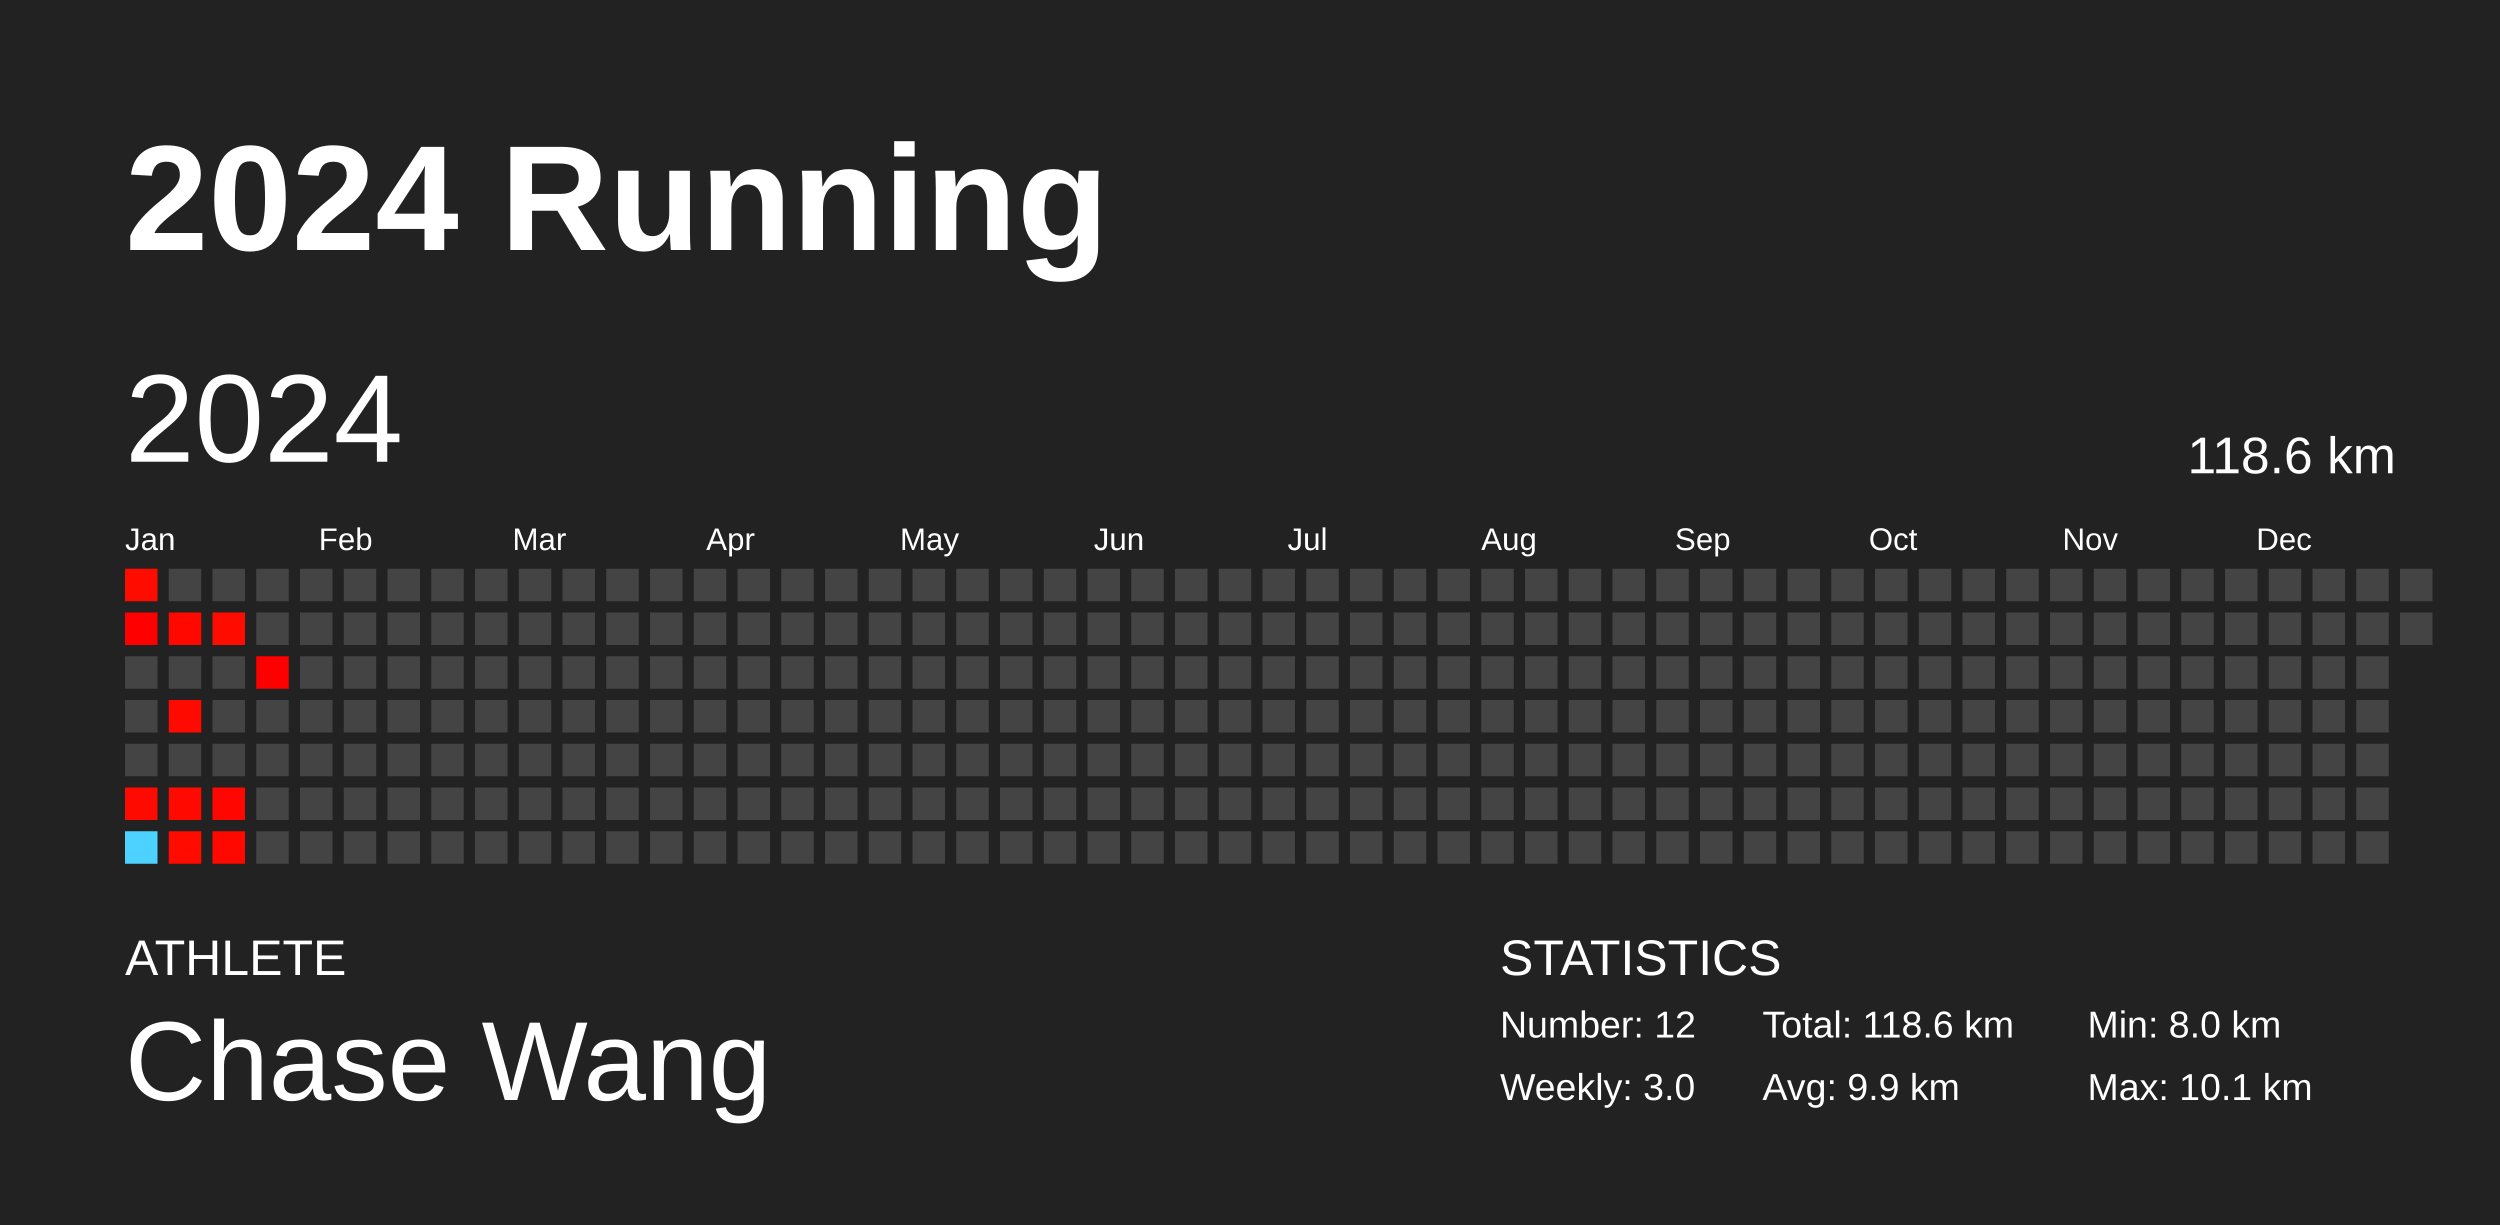
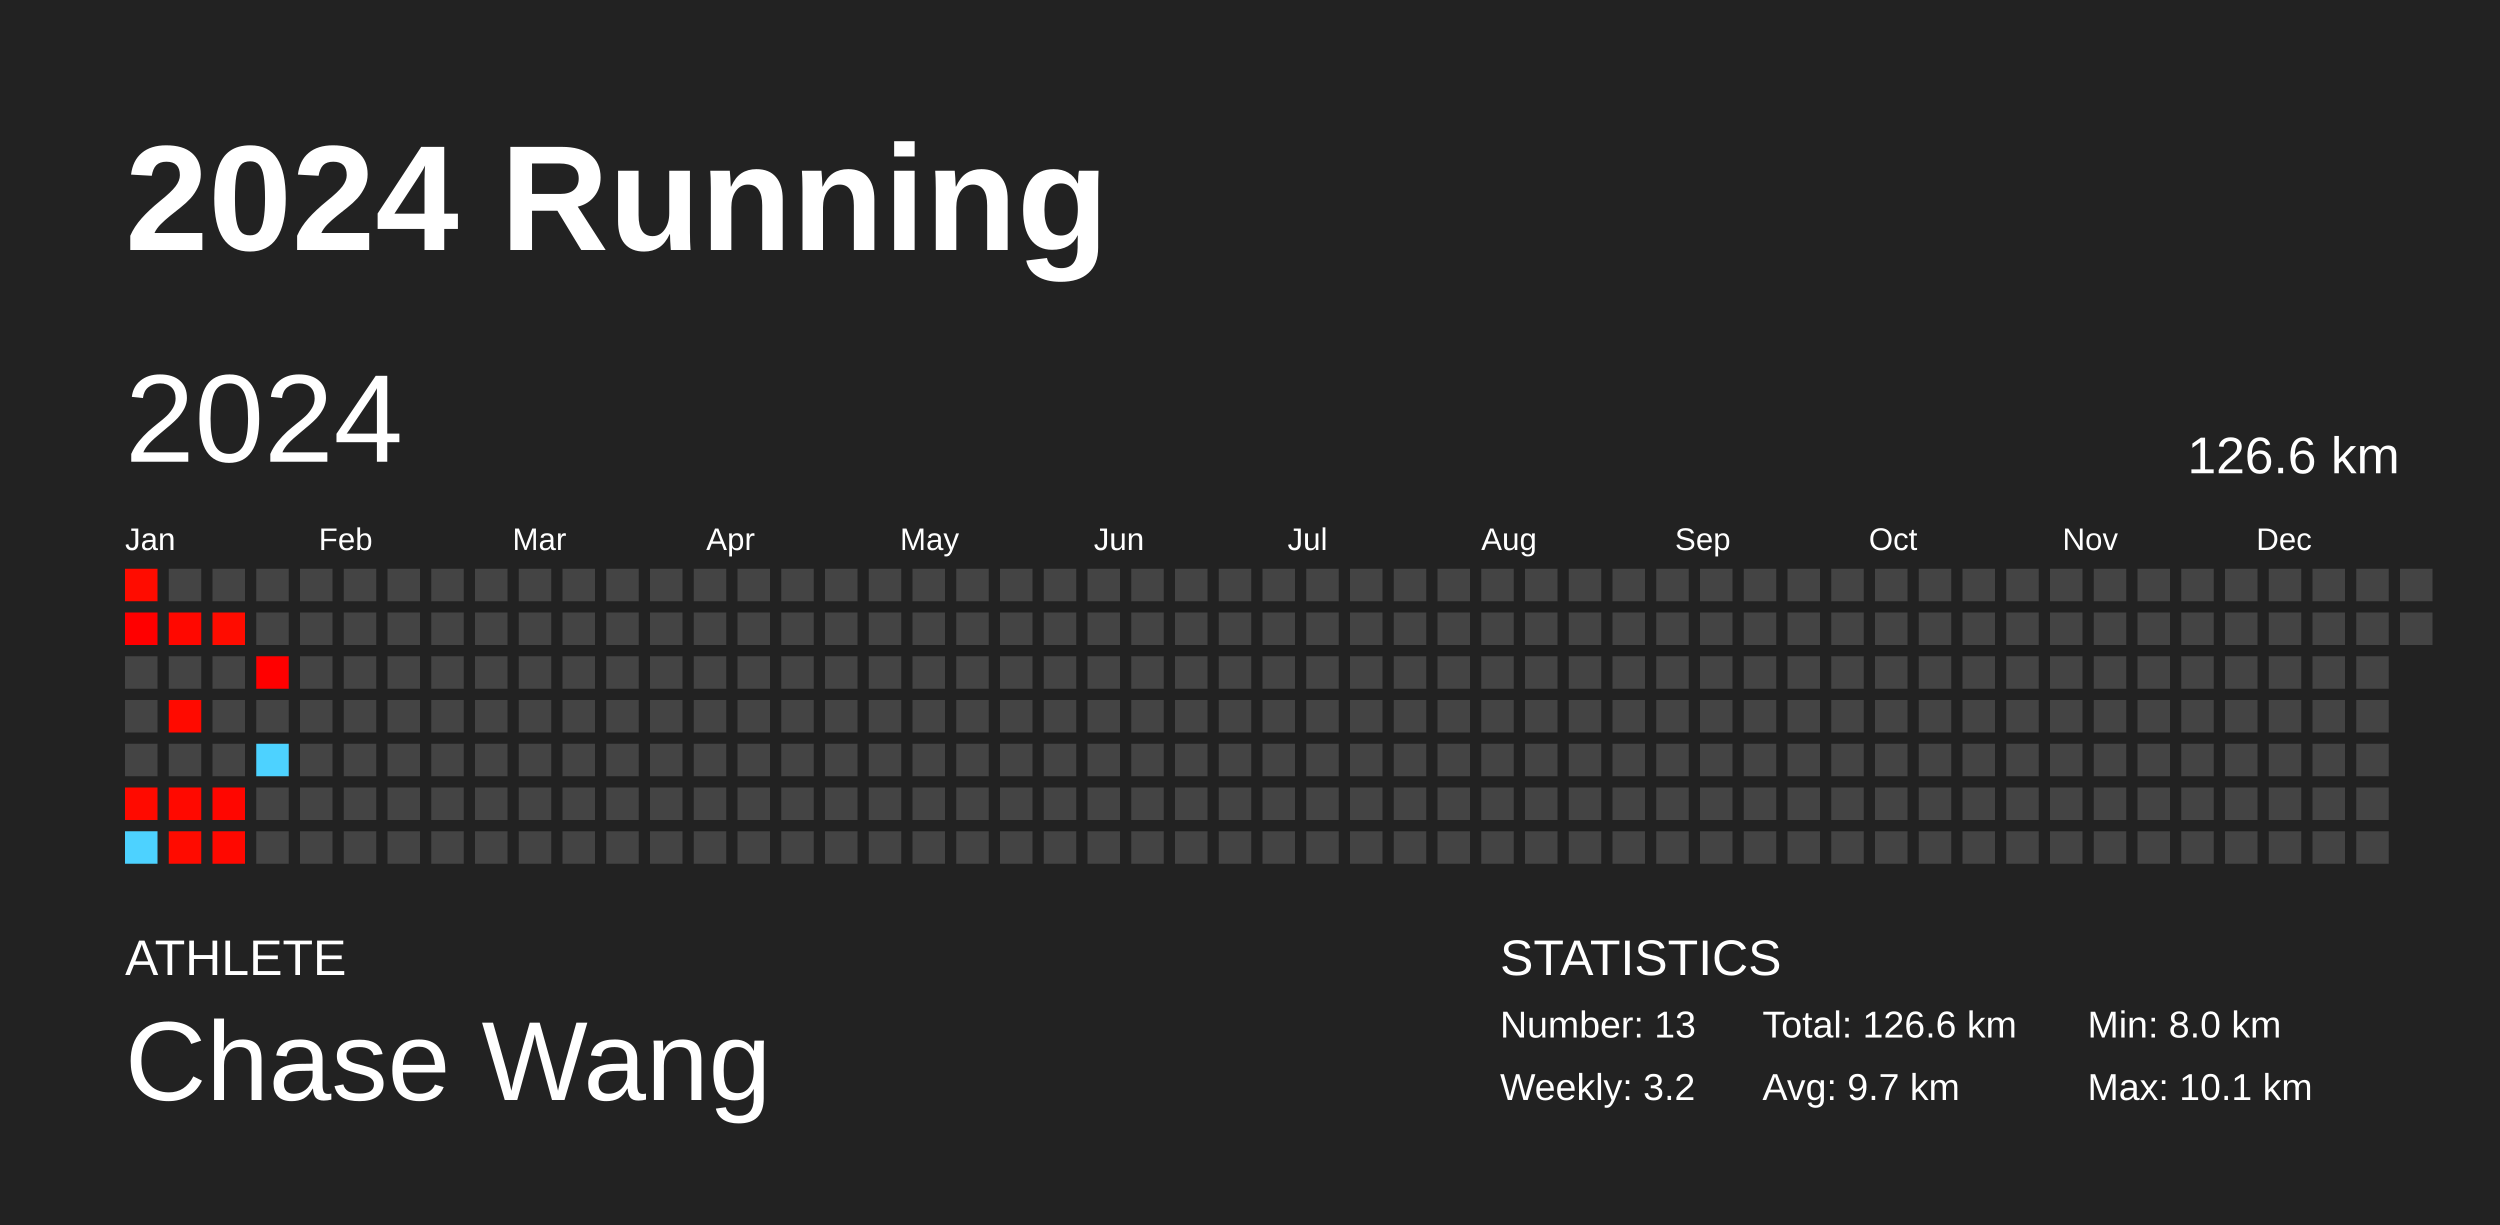
<svg xmlns="http://www.w3.org/2000/svg" baseProfile="full" height="98mm" version="1.1" viewBox="0,0,200,98" width="200mm">
  <defs />
  <rect fill="#222222" height="98" width="200" x="0" y="0" />
  <text fill="#FFFFFF" style="font-size:12px; font-family:Arial; font-weight:bold;" x="10" y="20">2024 Running</text>
  <text fill="#FFFFFF" style="font-size:4px; font-family:Arial" x="10" y="78">ATHLETE</text>
  <text fill="#FFFFFF" style="font-size:9px; font-family:Arial" x="10" y="88">Chase Wang</text>
  <text fill="#FFFFFF" style="font-size:4px; font-family:Arial" x="120" y="78">STATISTICS</text>
-   <text fill="#FFFFFF" style="font-size:3px; font-family:Arial" x="120" y="83">Number: 12</text>
-   <text fill="#FFFFFF" style="font-size:3px; font-family:Arial" x="120" y="88">Weekly: 3.0</text>
-   <text fill="#FFFFFF" style="font-size:3px; font-family:Arial" x="141" y="83">Total: 118.6 km</text>
-   <text fill="#FFFFFF" style="font-size:3px; font-family:Arial" x="141" y="88">Avg: 9.9 km</text>
+   <text fill="#FFFFFF" style="font-size:3px; font-family:Arial" x="120" y="83">Number: 13</text>
+   <text fill="#FFFFFF" style="font-size:3px; font-family:Arial" x="120" y="88">Weekly: 3.2</text>
+   <text fill="#FFFFFF" style="font-size:3px; font-family:Arial" x="141" y="83">Total: 126.6 km</text>
+   <text fill="#FFFFFF" style="font-size:3px; font-family:Arial" x="141" y="88">Avg: 9.7 km</text>
  <text fill="#FFFFFF" style="font-size:3px; font-family:Arial" x="167" y="83">Min: 8.0 km</text>
  <text fill="#FFFFFF" style="font-size:3px; font-family:Arial" x="167" y="88">Max: 10.1 km</text>
  <text dominant-baseline="hanging" fill="#FFFFFF" style="font-size:10.0px; font-family:Arial;" x="10" y="30">2024</text>
-   <text dominant-baseline="hanging" fill="#FFFFFF" style="font-size:4.125px; font-family:Arial;" x="175" y="35">118.6 km</text>
+   <text dominant-baseline="hanging" fill="#FFFFFF" style="font-size:4.125px; font-family:Arial;" x="175" y="35">126.6 km</text>
  <text fill="#FFFFFF" style="font-size:2.5px; font-family:Arial" x="10.0" y="44">Jan</text>
  <text fill="#FFFFFF" style="font-size:2.5px; font-family:Arial" x="25.5" y="44">Feb</text>
  <text fill="#FFFFFF" style="font-size:2.5px; font-family:Arial" x="41.0" y="44">Mar</text>
  <text fill="#FFFFFF" style="font-size:2.5px; font-family:Arial" x="56.5" y="44">Apr</text>
  <text fill="#FFFFFF" style="font-size:2.5px; font-family:Arial" x="72.0" y="44">May</text>
  <text fill="#FFFFFF" style="font-size:2.5px; font-family:Arial" x="87.5" y="44">Jun</text>
  <text fill="#FFFFFF" style="font-size:2.5px; font-family:Arial" x="103.0" y="44">Jul</text>
  <text fill="#FFFFFF" style="font-size:2.5px; font-family:Arial" x="118.5" y="44">Aug</text>
  <text fill="#FFFFFF" style="font-size:2.5px; font-family:Arial" x="134.0" y="44">Sep</text>
  <text fill="#FFFFFF" style="font-size:2.5px; font-family:Arial" x="149.5" y="44">Oct</text>
  <text fill="#FFFFFF" style="font-size:2.5px; font-family:Arial" x="165.0" y="44">Nov</text>
  <text fill="#FFFFFF" style="font-size:2.5px; font-family:Arial" x="180.5" y="44">Dec</text>
  <rect fill="#ff0c00" height="2.6" width="2.6" x="10.0" y="45.5" />
  <rect fill="#ff0000" height="2.6" width="2.6" x="10.0" y="49.0" />
  <rect fill="#444444" height="2.6" width="2.6" x="10.0" y="52.5" />
  <rect fill="#444444" height="2.6" width="2.6" x="10.0" y="56.0" />
  <rect fill="#444444" height="2.6" width="2.6" x="10.0" y="59.5" />
  <rect fill="#ff0a00" height="2.6" width="2.6" x="10.0" y="63.0" />
  <rect fill="#4dd2ff" height="2.6" width="2.6" x="10.0" y="66.5" />
  <rect fill="#444444" height="2.6" width="2.6" x="13.5" y="45.5" />
  <rect fill="#ff0800" height="2.6" width="2.6" x="13.5" y="49.0" />
  <rect fill="#444444" height="2.6" width="2.6" x="13.5" y="52.5" />
  <rect fill="#ff0a00" height="2.6" width="2.6" x="13.5" y="56.0" />
  <rect fill="#444444" height="2.6" width="2.6" x="13.5" y="59.5" />
  <rect fill="#ff0900" height="2.6" width="2.6" x="13.5" y="63.0" />
  <rect fill="#ff0b00" height="2.6" width="2.6" x="13.5" y="66.5" />
  <rect fill="#444444" height="2.6" width="2.6" x="17.0" y="45.5" />
  <rect fill="#ff0c00" height="2.6" width="2.6" x="17.0" y="49.0" />
  <rect fill="#444444" height="2.6" width="2.6" x="17.0" y="52.5" />
  <rect fill="#444444" height="2.6" width="2.6" x="17.0" y="56.0" />
  <rect fill="#444444" height="2.6" width="2.6" x="17.0" y="59.5" />
  <rect fill="#ff0600" height="2.6" width="2.6" x="17.0" y="63.0" />
  <rect fill="#ff0800" height="2.6" width="2.6" x="17.0" y="66.5" />
  <rect fill="#444444" height="2.6" width="2.6" x="20.5" y="45.5" />
  <rect fill="#444444" height="2.6" width="2.6" x="20.5" y="49.0" />
  <rect fill="#ff0000" height="2.6" width="2.6" x="20.5" y="52.5" />
  <rect fill="#444444" height="2.6" width="2.6" x="20.5" y="56.0" />
-   <rect fill="#444444" height="2.6" width="2.6" x="20.5" y="59.5" />
+   <rect fill="#4dd2ff" height="2.6" width="2.6" x="20.5" y="59.5" />
  <rect fill="#444444" height="2.6" width="2.6" x="20.5" y="63.0" />
  <rect fill="#444444" height="2.6" width="2.6" x="20.5" y="66.5" />
  <rect fill="#444444" height="2.6" width="2.6" x="24.0" y="45.5" />
  <rect fill="#444444" height="2.6" width="2.6" x="24.0" y="49.0" />
  <rect fill="#444444" height="2.6" width="2.6" x="24.0" y="52.5" />
  <rect fill="#444444" height="2.6" width="2.6" x="24.0" y="56.0" />
  <rect fill="#444444" height="2.6" width="2.6" x="24.0" y="59.5" />
  <rect fill="#444444" height="2.6" width="2.6" x="24.0" y="63.0" />
  <rect fill="#444444" height="2.6" width="2.6" x="24.0" y="66.5" />
  <rect fill="#444444" height="2.6" width="2.6" x="27.5" y="45.5" />
  <rect fill="#444444" height="2.6" width="2.6" x="27.5" y="49.0" />
  <rect fill="#444444" height="2.6" width="2.6" x="27.5" y="52.5" />
  <rect fill="#444444" height="2.6" width="2.6" x="27.5" y="56.0" />
  <rect fill="#444444" height="2.6" width="2.6" x="27.5" y="59.5" />
  <rect fill="#444444" height="2.6" width="2.6" x="27.5" y="63.0" />
  <rect fill="#444444" height="2.6" width="2.6" x="27.5" y="66.5" />
  <rect fill="#444444" height="2.6" width="2.6" x="31.0" y="45.5" />
  <rect fill="#444444" height="2.6" width="2.6" x="31.0" y="49.0" />
  <rect fill="#444444" height="2.6" width="2.6" x="31.0" y="52.5" />
  <rect fill="#444444" height="2.6" width="2.6" x="31.0" y="56.0" />
  <rect fill="#444444" height="2.6" width="2.6" x="31.0" y="59.5" />
  <rect fill="#444444" height="2.6" width="2.6" x="31.0" y="63.0" />
  <rect fill="#444444" height="2.6" width="2.6" x="31.0" y="66.5" />
  <rect fill="#444444" height="2.6" width="2.6" x="34.5" y="45.5" />
  <rect fill="#444444" height="2.6" width="2.6" x="34.5" y="49.0" />
  <rect fill="#444444" height="2.6" width="2.6" x="34.5" y="52.5" />
  <rect fill="#444444" height="2.6" width="2.6" x="34.5" y="56.0" />
  <rect fill="#444444" height="2.6" width="2.6" x="34.5" y="59.5" />
  <rect fill="#444444" height="2.6" width="2.6" x="34.5" y="63.0" />
  <rect fill="#444444" height="2.6" width="2.6" x="34.5" y="66.5" />
  <rect fill="#444444" height="2.6" width="2.6" x="38.0" y="45.5" />
  <rect fill="#444444" height="2.6" width="2.6" x="38.0" y="49.0" />
  <rect fill="#444444" height="2.6" width="2.6" x="38.0" y="52.5" />
  <rect fill="#444444" height="2.6" width="2.6" x="38.0" y="56.0" />
  <rect fill="#444444" height="2.6" width="2.6" x="38.0" y="59.5" />
  <rect fill="#444444" height="2.6" width="2.6" x="38.0" y="63.0" />
  <rect fill="#444444" height="2.6" width="2.6" x="38.0" y="66.5" />
  <rect fill="#444444" height="2.6" width="2.6" x="41.5" y="45.5" />
  <rect fill="#444444" height="2.6" width="2.6" x="41.5" y="49.0" />
  <rect fill="#444444" height="2.6" width="2.6" x="41.5" y="52.5" />
  <rect fill="#444444" height="2.6" width="2.6" x="41.5" y="56.0" />
  <rect fill="#444444" height="2.6" width="2.6" x="41.5" y="59.5" />
  <rect fill="#444444" height="2.6" width="2.6" x="41.5" y="63.0" />
  <rect fill="#444444" height="2.6" width="2.6" x="41.5" y="66.5" />
  <rect fill="#444444" height="2.6" width="2.6" x="45.0" y="45.5" />
  <rect fill="#444444" height="2.6" width="2.6" x="45.0" y="49.0" />
  <rect fill="#444444" height="2.6" width="2.6" x="45.0" y="52.5" />
  <rect fill="#444444" height="2.6" width="2.6" x="45.0" y="56.0" />
  <rect fill="#444444" height="2.6" width="2.6" x="45.0" y="59.5" />
  <rect fill="#444444" height="2.6" width="2.6" x="45.0" y="63.0" />
  <rect fill="#444444" height="2.6" width="2.6" x="45.0" y="66.5" />
  <rect fill="#444444" height="2.6" width="2.6" x="48.5" y="45.5" />
  <rect fill="#444444" height="2.6" width="2.6" x="48.5" y="49.0" />
  <rect fill="#444444" height="2.6" width="2.6" x="48.5" y="52.5" />
  <rect fill="#444444" height="2.6" width="2.6" x="48.5" y="56.0" />
  <rect fill="#444444" height="2.6" width="2.6" x="48.5" y="59.5" />
  <rect fill="#444444" height="2.6" width="2.6" x="48.5" y="63.0" />
  <rect fill="#444444" height="2.6" width="2.6" x="48.5" y="66.5" />
  <rect fill="#444444" height="2.6" width="2.6" x="52.0" y="45.5" />
  <rect fill="#444444" height="2.6" width="2.6" x="52.0" y="49.0" />
  <rect fill="#444444" height="2.6" width="2.6" x="52.0" y="52.5" />
  <rect fill="#444444" height="2.6" width="2.6" x="52.0" y="56.0" />
  <rect fill="#444444" height="2.6" width="2.6" x="52.0" y="59.5" />
  <rect fill="#444444" height="2.6" width="2.6" x="52.0" y="63.0" />
  <rect fill="#444444" height="2.6" width="2.6" x="52.0" y="66.5" />
  <rect fill="#444444" height="2.6" width="2.6" x="55.5" y="45.5" />
  <rect fill="#444444" height="2.6" width="2.6" x="55.5" y="49.0" />
  <rect fill="#444444" height="2.6" width="2.6" x="55.5" y="52.5" />
  <rect fill="#444444" height="2.6" width="2.6" x="55.5" y="56.0" />
  <rect fill="#444444" height="2.6" width="2.6" x="55.5" y="59.5" />
  <rect fill="#444444" height="2.6" width="2.6" x="55.5" y="63.0" />
  <rect fill="#444444" height="2.6" width="2.6" x="55.5" y="66.5" />
  <rect fill="#444444" height="2.6" width="2.6" x="59.0" y="45.5" />
  <rect fill="#444444" height="2.6" width="2.6" x="59.0" y="49.0" />
  <rect fill="#444444" height="2.6" width="2.6" x="59.0" y="52.5" />
  <rect fill="#444444" height="2.6" width="2.6" x="59.0" y="56.0" />
  <rect fill="#444444" height="2.6" width="2.6" x="59.0" y="59.5" />
  <rect fill="#444444" height="2.6" width="2.6" x="59.0" y="63.0" />
  <rect fill="#444444" height="2.6" width="2.6" x="59.0" y="66.5" />
  <rect fill="#444444" height="2.6" width="2.6" x="62.5" y="45.5" />
  <rect fill="#444444" height="2.6" width="2.6" x="62.5" y="49.0" />
  <rect fill="#444444" height="2.6" width="2.6" x="62.5" y="52.5" />
  <rect fill="#444444" height="2.6" width="2.6" x="62.5" y="56.0" />
  <rect fill="#444444" height="2.6" width="2.6" x="62.5" y="59.5" />
  <rect fill="#444444" height="2.6" width="2.6" x="62.5" y="63.0" />
  <rect fill="#444444" height="2.6" width="2.6" x="62.5" y="66.5" />
  <rect fill="#444444" height="2.6" width="2.6" x="66.0" y="45.5" />
  <rect fill="#444444" height="2.6" width="2.6" x="66.0" y="49.0" />
  <rect fill="#444444" height="2.6" width="2.6" x="66.0" y="52.5" />
  <rect fill="#444444" height="2.6" width="2.6" x="66.0" y="56.0" />
  <rect fill="#444444" height="2.6" width="2.6" x="66.0" y="59.5" />
  <rect fill="#444444" height="2.6" width="2.6" x="66.0" y="63.0" />
  <rect fill="#444444" height="2.6" width="2.6" x="66.0" y="66.5" />
  <rect fill="#444444" height="2.6" width="2.6" x="69.5" y="45.5" />
  <rect fill="#444444" height="2.6" width="2.6" x="69.5" y="49.0" />
  <rect fill="#444444" height="2.6" width="2.6" x="69.5" y="52.5" />
  <rect fill="#444444" height="2.6" width="2.6" x="69.5" y="56.0" />
  <rect fill="#444444" height="2.6" width="2.6" x="69.5" y="59.5" />
  <rect fill="#444444" height="2.6" width="2.6" x="69.5" y="63.0" />
  <rect fill="#444444" height="2.6" width="2.6" x="69.5" y="66.5" />
  <rect fill="#444444" height="2.6" width="2.6" x="73.0" y="45.5" />
  <rect fill="#444444" height="2.6" width="2.6" x="73.0" y="49.0" />
  <rect fill="#444444" height="2.6" width="2.6" x="73.0" y="52.5" />
  <rect fill="#444444" height="2.6" width="2.6" x="73.0" y="56.0" />
  <rect fill="#444444" height="2.6" width="2.6" x="73.0" y="59.5" />
  <rect fill="#444444" height="2.6" width="2.6" x="73.0" y="63.0" />
  <rect fill="#444444" height="2.6" width="2.6" x="73.0" y="66.5" />
  <rect fill="#444444" height="2.6" width="2.6" x="76.5" y="45.5" />
  <rect fill="#444444" height="2.6" width="2.6" x="76.5" y="49.0" />
  <rect fill="#444444" height="2.6" width="2.6" x="76.5" y="52.5" />
  <rect fill="#444444" height="2.6" width="2.6" x="76.5" y="56.0" />
  <rect fill="#444444" height="2.6" width="2.6" x="76.5" y="59.5" />
  <rect fill="#444444" height="2.6" width="2.6" x="76.5" y="63.0" />
  <rect fill="#444444" height="2.6" width="2.6" x="76.5" y="66.5" />
  <rect fill="#444444" height="2.6" width="2.6" x="80.0" y="45.5" />
  <rect fill="#444444" height="2.6" width="2.6" x="80.0" y="49.0" />
  <rect fill="#444444" height="2.6" width="2.6" x="80.0" y="52.5" />
  <rect fill="#444444" height="2.6" width="2.6" x="80.0" y="56.0" />
  <rect fill="#444444" height="2.6" width="2.6" x="80.0" y="59.5" />
  <rect fill="#444444" height="2.6" width="2.6" x="80.0" y="63.0" />
  <rect fill="#444444" height="2.6" width="2.6" x="80.0" y="66.5" />
  <rect fill="#444444" height="2.6" width="2.6" x="83.5" y="45.5" />
  <rect fill="#444444" height="2.6" width="2.6" x="83.5" y="49.0" />
  <rect fill="#444444" height="2.6" width="2.6" x="83.5" y="52.5" />
  <rect fill="#444444" height="2.6" width="2.6" x="83.5" y="56.0" />
  <rect fill="#444444" height="2.6" width="2.6" x="83.5" y="59.5" />
  <rect fill="#444444" height="2.6" width="2.6" x="83.5" y="63.0" />
  <rect fill="#444444" height="2.6" width="2.6" x="83.5" y="66.5" />
  <rect fill="#444444" height="2.6" width="2.6" x="87.0" y="45.5" />
  <rect fill="#444444" height="2.6" width="2.6" x="87.0" y="49.0" />
  <rect fill="#444444" height="2.6" width="2.6" x="87.0" y="52.5" />
  <rect fill="#444444" height="2.6" width="2.6" x="87.0" y="56.0" />
  <rect fill="#444444" height="2.6" width="2.6" x="87.0" y="59.5" />
  <rect fill="#444444" height="2.6" width="2.6" x="87.0" y="63.0" />
  <rect fill="#444444" height="2.6" width="2.6" x="87.0" y="66.5" />
  <rect fill="#444444" height="2.6" width="2.6" x="90.5" y="45.5" />
  <rect fill="#444444" height="2.6" width="2.6" x="90.5" y="49.0" />
  <rect fill="#444444" height="2.6" width="2.6" x="90.5" y="52.5" />
  <rect fill="#444444" height="2.6" width="2.6" x="90.5" y="56.0" />
  <rect fill="#444444" height="2.6" width="2.6" x="90.5" y="59.5" />
  <rect fill="#444444" height="2.6" width="2.6" x="90.5" y="63.0" />
  <rect fill="#444444" height="2.6" width="2.6" x="90.5" y="66.5" />
  <rect fill="#444444" height="2.6" width="2.6" x="94.0" y="45.5" />
  <rect fill="#444444" height="2.6" width="2.6" x="94.0" y="49.0" />
  <rect fill="#444444" height="2.6" width="2.6" x="94.0" y="52.5" />
  <rect fill="#444444" height="2.6" width="2.6" x="94.0" y="56.0" />
  <rect fill="#444444" height="2.6" width="2.6" x="94.0" y="59.5" />
  <rect fill="#444444" height="2.6" width="2.6" x="94.0" y="63.0" />
  <rect fill="#444444" height="2.6" width="2.6" x="94.0" y="66.5" />
  <rect fill="#444444" height="2.6" width="2.6" x="97.5" y="45.5" />
  <rect fill="#444444" height="2.6" width="2.6" x="97.5" y="49.0" />
  <rect fill="#444444" height="2.6" width="2.6" x="97.5" y="52.5" />
  <rect fill="#444444" height="2.6" width="2.6" x="97.5" y="56.0" />
  <rect fill="#444444" height="2.6" width="2.6" x="97.5" y="59.5" />
  <rect fill="#444444" height="2.6" width="2.6" x="97.5" y="63.0" />
  <rect fill="#444444" height="2.6" width="2.6" x="97.5" y="66.5" />
  <rect fill="#444444" height="2.6" width="2.6" x="101.0" y="45.5" />
  <rect fill="#444444" height="2.6" width="2.6" x="101.0" y="49.0" />
  <rect fill="#444444" height="2.6" width="2.6" x="101.0" y="52.5" />
  <rect fill="#444444" height="2.6" width="2.6" x="101.0" y="56.0" />
  <rect fill="#444444" height="2.6" width="2.6" x="101.0" y="59.5" />
  <rect fill="#444444" height="2.6" width="2.6" x="101.0" y="63.0" />
  <rect fill="#444444" height="2.6" width="2.6" x="101.0" y="66.5" />
  <rect fill="#444444" height="2.6" width="2.6" x="104.5" y="45.5" />
  <rect fill="#444444" height="2.6" width="2.6" x="104.5" y="49.0" />
  <rect fill="#444444" height="2.6" width="2.6" x="104.5" y="52.5" />
  <rect fill="#444444" height="2.6" width="2.6" x="104.5" y="56.0" />
  <rect fill="#444444" height="2.6" width="2.6" x="104.5" y="59.5" />
  <rect fill="#444444" height="2.6" width="2.6" x="104.5" y="63.0" />
  <rect fill="#444444" height="2.6" width="2.6" x="104.5" y="66.5" />
  <rect fill="#444444" height="2.6" width="2.6" x="108.0" y="45.5" />
  <rect fill="#444444" height="2.6" width="2.6" x="108.0" y="49.0" />
  <rect fill="#444444" height="2.6" width="2.6" x="108.0" y="52.5" />
  <rect fill="#444444" height="2.6" width="2.6" x="108.0" y="56.0" />
  <rect fill="#444444" height="2.6" width="2.6" x="108.0" y="59.5" />
  <rect fill="#444444" height="2.6" width="2.6" x="108.0" y="63.0" />
  <rect fill="#444444" height="2.6" width="2.6" x="108.0" y="66.5" />
  <rect fill="#444444" height="2.6" width="2.6" x="111.5" y="45.5" />
  <rect fill="#444444" height="2.6" width="2.6" x="111.5" y="49.0" />
  <rect fill="#444444" height="2.6" width="2.6" x="111.5" y="52.5" />
  <rect fill="#444444" height="2.6" width="2.6" x="111.5" y="56.0" />
  <rect fill="#444444" height="2.6" width="2.6" x="111.5" y="59.5" />
  <rect fill="#444444" height="2.6" width="2.6" x="111.5" y="63.0" />
  <rect fill="#444444" height="2.6" width="2.6" x="111.5" y="66.5" />
  <rect fill="#444444" height="2.6" width="2.6" x="115.0" y="45.5" />
  <rect fill="#444444" height="2.6" width="2.6" x="115.0" y="49.0" />
  <rect fill="#444444" height="2.6" width="2.6" x="115.0" y="52.5" />
  <rect fill="#444444" height="2.6" width="2.6" x="115.0" y="56.0" />
  <rect fill="#444444" height="2.6" width="2.6" x="115.0" y="59.5" />
  <rect fill="#444444" height="2.6" width="2.6" x="115.0" y="63.0" />
  <rect fill="#444444" height="2.6" width="2.6" x="115.0" y="66.5" />
  <rect fill="#444444" height="2.6" width="2.6" x="118.5" y="45.5" />
  <rect fill="#444444" height="2.6" width="2.6" x="118.5" y="49.0" />
  <rect fill="#444444" height="2.6" width="2.6" x="118.5" y="52.5" />
  <rect fill="#444444" height="2.6" width="2.6" x="118.5" y="56.0" />
  <rect fill="#444444" height="2.6" width="2.6" x="118.5" y="59.5" />
  <rect fill="#444444" height="2.6" width="2.6" x="118.5" y="63.0" />
  <rect fill="#444444" height="2.6" width="2.6" x="118.5" y="66.5" />
  <rect fill="#444444" height="2.6" width="2.6" x="122.0" y="45.5" />
  <rect fill="#444444" height="2.6" width="2.6" x="122.0" y="49.0" />
  <rect fill="#444444" height="2.6" width="2.6" x="122.0" y="52.5" />
  <rect fill="#444444" height="2.6" width="2.6" x="122.0" y="56.0" />
  <rect fill="#444444" height="2.6" width="2.6" x="122.0" y="59.5" />
  <rect fill="#444444" height="2.6" width="2.6" x="122.0" y="63.0" />
  <rect fill="#444444" height="2.6" width="2.6" x="122.0" y="66.5" />
  <rect fill="#444444" height="2.6" width="2.6" x="125.5" y="45.5" />
  <rect fill="#444444" height="2.6" width="2.6" x="125.5" y="49.0" />
  <rect fill="#444444" height="2.6" width="2.6" x="125.5" y="52.5" />
  <rect fill="#444444" height="2.6" width="2.6" x="125.5" y="56.0" />
  <rect fill="#444444" height="2.6" width="2.6" x="125.5" y="59.5" />
  <rect fill="#444444" height="2.6" width="2.6" x="125.5" y="63.0" />
  <rect fill="#444444" height="2.6" width="2.6" x="125.5" y="66.5" />
  <rect fill="#444444" height="2.6" width="2.6" x="129.0" y="45.5" />
  <rect fill="#444444" height="2.6" width="2.6" x="129.0" y="49.0" />
  <rect fill="#444444" height="2.6" width="2.6" x="129.0" y="52.5" />
  <rect fill="#444444" height="2.6" width="2.6" x="129.0" y="56.0" />
  <rect fill="#444444" height="2.6" width="2.6" x="129.0" y="59.5" />
  <rect fill="#444444" height="2.6" width="2.6" x="129.0" y="63.0" />
  <rect fill="#444444" height="2.6" width="2.6" x="129.0" y="66.5" />
  <rect fill="#444444" height="2.6" width="2.6" x="132.5" y="45.5" />
  <rect fill="#444444" height="2.6" width="2.6" x="132.5" y="49.0" />
  <rect fill="#444444" height="2.6" width="2.6" x="132.5" y="52.5" />
  <rect fill="#444444" height="2.6" width="2.6" x="132.5" y="56.0" />
  <rect fill="#444444" height="2.6" width="2.6" x="132.5" y="59.5" />
  <rect fill="#444444" height="2.6" width="2.6" x="132.5" y="63.0" />
  <rect fill="#444444" height="2.6" width="2.6" x="132.5" y="66.5" />
  <rect fill="#444444" height="2.6" width="2.6" x="136.0" y="45.5" />
  <rect fill="#444444" height="2.6" width="2.6" x="136.0" y="49.0" />
  <rect fill="#444444" height="2.6" width="2.6" x="136.0" y="52.5" />
  <rect fill="#444444" height="2.6" width="2.6" x="136.0" y="56.0" />
  <rect fill="#444444" height="2.6" width="2.6" x="136.0" y="59.5" />
  <rect fill="#444444" height="2.6" width="2.6" x="136.0" y="63.0" />
  <rect fill="#444444" height="2.6" width="2.6" x="136.0" y="66.5" />
  <rect fill="#444444" height="2.6" width="2.6" x="139.5" y="45.5" />
  <rect fill="#444444" height="2.6" width="2.6" x="139.5" y="49.0" />
  <rect fill="#444444" height="2.6" width="2.6" x="139.5" y="52.5" />
  <rect fill="#444444" height="2.6" width="2.6" x="139.5" y="56.0" />
  <rect fill="#444444" height="2.6" width="2.6" x="139.5" y="59.5" />
  <rect fill="#444444" height="2.6" width="2.6" x="139.5" y="63.0" />
  <rect fill="#444444" height="2.6" width="2.6" x="139.5" y="66.5" />
  <rect fill="#444444" height="2.6" width="2.6" x="143.0" y="45.5" />
  <rect fill="#444444" height="2.6" width="2.6" x="143.0" y="49.0" />
  <rect fill="#444444" height="2.6" width="2.6" x="143.0" y="52.5" />
  <rect fill="#444444" height="2.6" width="2.6" x="143.0" y="56.0" />
  <rect fill="#444444" height="2.6" width="2.6" x="143.0" y="59.5" />
  <rect fill="#444444" height="2.6" width="2.6" x="143.0" y="63.0" />
  <rect fill="#444444" height="2.6" width="2.6" x="143.0" y="66.5" />
  <rect fill="#444444" height="2.6" width="2.6" x="146.5" y="45.5" />
  <rect fill="#444444" height="2.6" width="2.6" x="146.5" y="49.0" />
  <rect fill="#444444" height="2.6" width="2.6" x="146.5" y="52.5" />
  <rect fill="#444444" height="2.6" width="2.6" x="146.5" y="56.0" />
  <rect fill="#444444" height="2.6" width="2.6" x="146.5" y="59.5" />
  <rect fill="#444444" height="2.6" width="2.6" x="146.5" y="63.0" />
  <rect fill="#444444" height="2.6" width="2.6" x="146.5" y="66.5" />
  <rect fill="#444444" height="2.6" width="2.6" x="150.0" y="45.5" />
  <rect fill="#444444" height="2.6" width="2.6" x="150.0" y="49.0" />
  <rect fill="#444444" height="2.6" width="2.6" x="150.0" y="52.5" />
  <rect fill="#444444" height="2.6" width="2.6" x="150.0" y="56.0" />
  <rect fill="#444444" height="2.6" width="2.6" x="150.0" y="59.5" />
  <rect fill="#444444" height="2.6" width="2.6" x="150.0" y="63.0" />
  <rect fill="#444444" height="2.6" width="2.6" x="150.0" y="66.5" />
  <rect fill="#444444" height="2.6" width="2.6" x="153.5" y="45.5" />
  <rect fill="#444444" height="2.6" width="2.6" x="153.5" y="49.0" />
  <rect fill="#444444" height="2.6" width="2.6" x="153.5" y="52.5" />
  <rect fill="#444444" height="2.6" width="2.6" x="153.5" y="56.0" />
  <rect fill="#444444" height="2.6" width="2.6" x="153.5" y="59.5" />
  <rect fill="#444444" height="2.6" width="2.6" x="153.5" y="63.0" />
  <rect fill="#444444" height="2.6" width="2.6" x="153.5" y="66.5" />
  <rect fill="#444444" height="2.6" width="2.6" x="157.0" y="45.5" />
  <rect fill="#444444" height="2.6" width="2.6" x="157.0" y="49.0" />
  <rect fill="#444444" height="2.6" width="2.6" x="157.0" y="52.5" />
  <rect fill="#444444" height="2.6" width="2.6" x="157.0" y="56.0" />
  <rect fill="#444444" height="2.6" width="2.6" x="157.0" y="59.5" />
  <rect fill="#444444" height="2.6" width="2.6" x="157.0" y="63.0" />
  <rect fill="#444444" height="2.6" width="2.6" x="157.0" y="66.5" />
  <rect fill="#444444" height="2.6" width="2.6" x="160.5" y="45.5" />
  <rect fill="#444444" height="2.6" width="2.6" x="160.5" y="49.0" />
  <rect fill="#444444" height="2.6" width="2.6" x="160.5" y="52.5" />
  <rect fill="#444444" height="2.6" width="2.6" x="160.5" y="56.0" />
  <rect fill="#444444" height="2.6" width="2.6" x="160.5" y="59.5" />
  <rect fill="#444444" height="2.6" width="2.6" x="160.5" y="63.0" />
  <rect fill="#444444" height="2.6" width="2.6" x="160.5" y="66.5" />
  <rect fill="#444444" height="2.6" width="2.6" x="164.0" y="45.5" />
  <rect fill="#444444" height="2.6" width="2.6" x="164.0" y="49.0" />
  <rect fill="#444444" height="2.6" width="2.6" x="164.0" y="52.5" />
  <rect fill="#444444" height="2.6" width="2.6" x="164.0" y="56.0" />
  <rect fill="#444444" height="2.6" width="2.6" x="164.0" y="59.5" />
  <rect fill="#444444" height="2.6" width="2.6" x="164.0" y="63.0" />
  <rect fill="#444444" height="2.6" width="2.6" x="164.0" y="66.5" />
  <rect fill="#444444" height="2.6" width="2.6" x="167.5" y="45.5" />
  <rect fill="#444444" height="2.6" width="2.6" x="167.5" y="49.0" />
  <rect fill="#444444" height="2.6" width="2.6" x="167.5" y="52.5" />
  <rect fill="#444444" height="2.6" width="2.6" x="167.5" y="56.0" />
  <rect fill="#444444" height="2.6" width="2.6" x="167.5" y="59.5" />
  <rect fill="#444444" height="2.6" width="2.6" x="167.5" y="63.0" />
  <rect fill="#444444" height="2.6" width="2.6" x="167.5" y="66.5" />
  <rect fill="#444444" height="2.6" width="2.6" x="171.0" y="45.5" />
  <rect fill="#444444" height="2.6" width="2.6" x="171.0" y="49.0" />
  <rect fill="#444444" height="2.6" width="2.6" x="171.0" y="52.5" />
  <rect fill="#444444" height="2.6" width="2.6" x="171.0" y="56.0" />
  <rect fill="#444444" height="2.6" width="2.6" x="171.0" y="59.5" />
  <rect fill="#444444" height="2.6" width="2.6" x="171.0" y="63.0" />
  <rect fill="#444444" height="2.6" width="2.6" x="171.0" y="66.5" />
  <rect fill="#444444" height="2.6" width="2.6" x="174.5" y="45.5" />
  <rect fill="#444444" height="2.6" width="2.6" x="174.5" y="49.0" />
  <rect fill="#444444" height="2.6" width="2.6" x="174.5" y="52.5" />
  <rect fill="#444444" height="2.6" width="2.6" x="174.5" y="56.0" />
  <rect fill="#444444" height="2.6" width="2.6" x="174.5" y="59.5" />
  <rect fill="#444444" height="2.6" width="2.6" x="174.5" y="63.0" />
  <rect fill="#444444" height="2.6" width="2.6" x="174.5" y="66.5" />
  <rect fill="#444444" height="2.6" width="2.6" x="178.0" y="45.5" />
  <rect fill="#444444" height="2.6" width="2.6" x="178.0" y="49.0" />
  <rect fill="#444444" height="2.6" width="2.6" x="178.0" y="52.5" />
  <rect fill="#444444" height="2.6" width="2.6" x="178.0" y="56.0" />
  <rect fill="#444444" height="2.6" width="2.6" x="178.0" y="59.5" />
  <rect fill="#444444" height="2.6" width="2.6" x="178.0" y="63.0" />
  <rect fill="#444444" height="2.6" width="2.6" x="178.0" y="66.5" />
  <rect fill="#444444" height="2.6" width="2.6" x="181.5" y="45.5" />
  <rect fill="#444444" height="2.6" width="2.6" x="181.5" y="49.0" />
  <rect fill="#444444" height="2.6" width="2.6" x="181.5" y="52.5" />
  <rect fill="#444444" height="2.6" width="2.6" x="181.5" y="56.0" />
  <rect fill="#444444" height="2.6" width="2.6" x="181.5" y="59.5" />
  <rect fill="#444444" height="2.6" width="2.6" x="181.5" y="63.0" />
  <rect fill="#444444" height="2.6" width="2.6" x="181.5" y="66.5" />
  <rect fill="#444444" height="2.6" width="2.6" x="185.0" y="45.5" />
  <rect fill="#444444" height="2.6" width="2.6" x="185.0" y="49.0" />
  <rect fill="#444444" height="2.6" width="2.6" x="185.0" y="52.5" />
  <rect fill="#444444" height="2.6" width="2.6" x="185.0" y="56.0" />
  <rect fill="#444444" height="2.6" width="2.6" x="185.0" y="59.5" />
  <rect fill="#444444" height="2.6" width="2.6" x="185.0" y="63.0" />
  <rect fill="#444444" height="2.6" width="2.6" x="185.0" y="66.5" />
  <rect fill="#444444" height="2.6" width="2.6" x="188.5" y="45.5" />
  <rect fill="#444444" height="2.6" width="2.6" x="188.5" y="49.0" />
  <rect fill="#444444" height="2.6" width="2.6" x="188.5" y="52.5" />
  <rect fill="#444444" height="2.6" width="2.6" x="188.5" y="56.0" />
  <rect fill="#444444" height="2.6" width="2.6" x="188.5" y="59.5" />
  <rect fill="#444444" height="2.6" width="2.6" x="188.5" y="63.0" />
  <rect fill="#444444" height="2.6" width="2.6" x="188.5" y="66.5" />
  <rect fill="#444444" height="2.6" width="2.6" x="192.0" y="45.5" />
  <rect fill="#444444" height="2.6" width="2.6" x="192.0" y="49.0" />
</svg>
